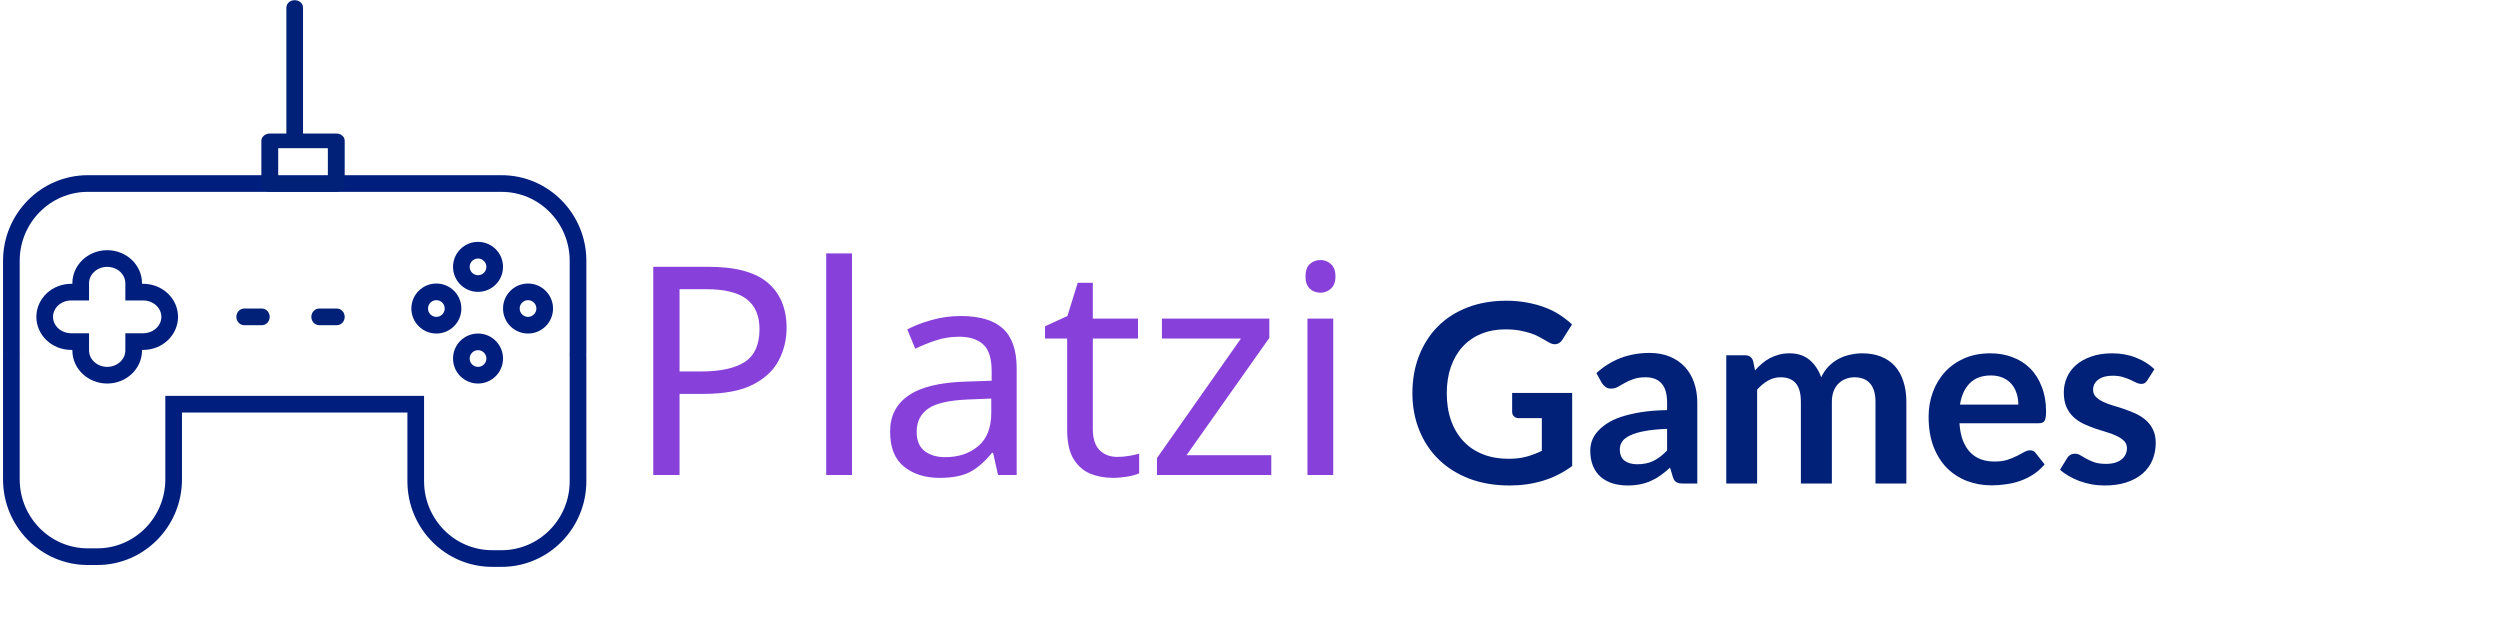
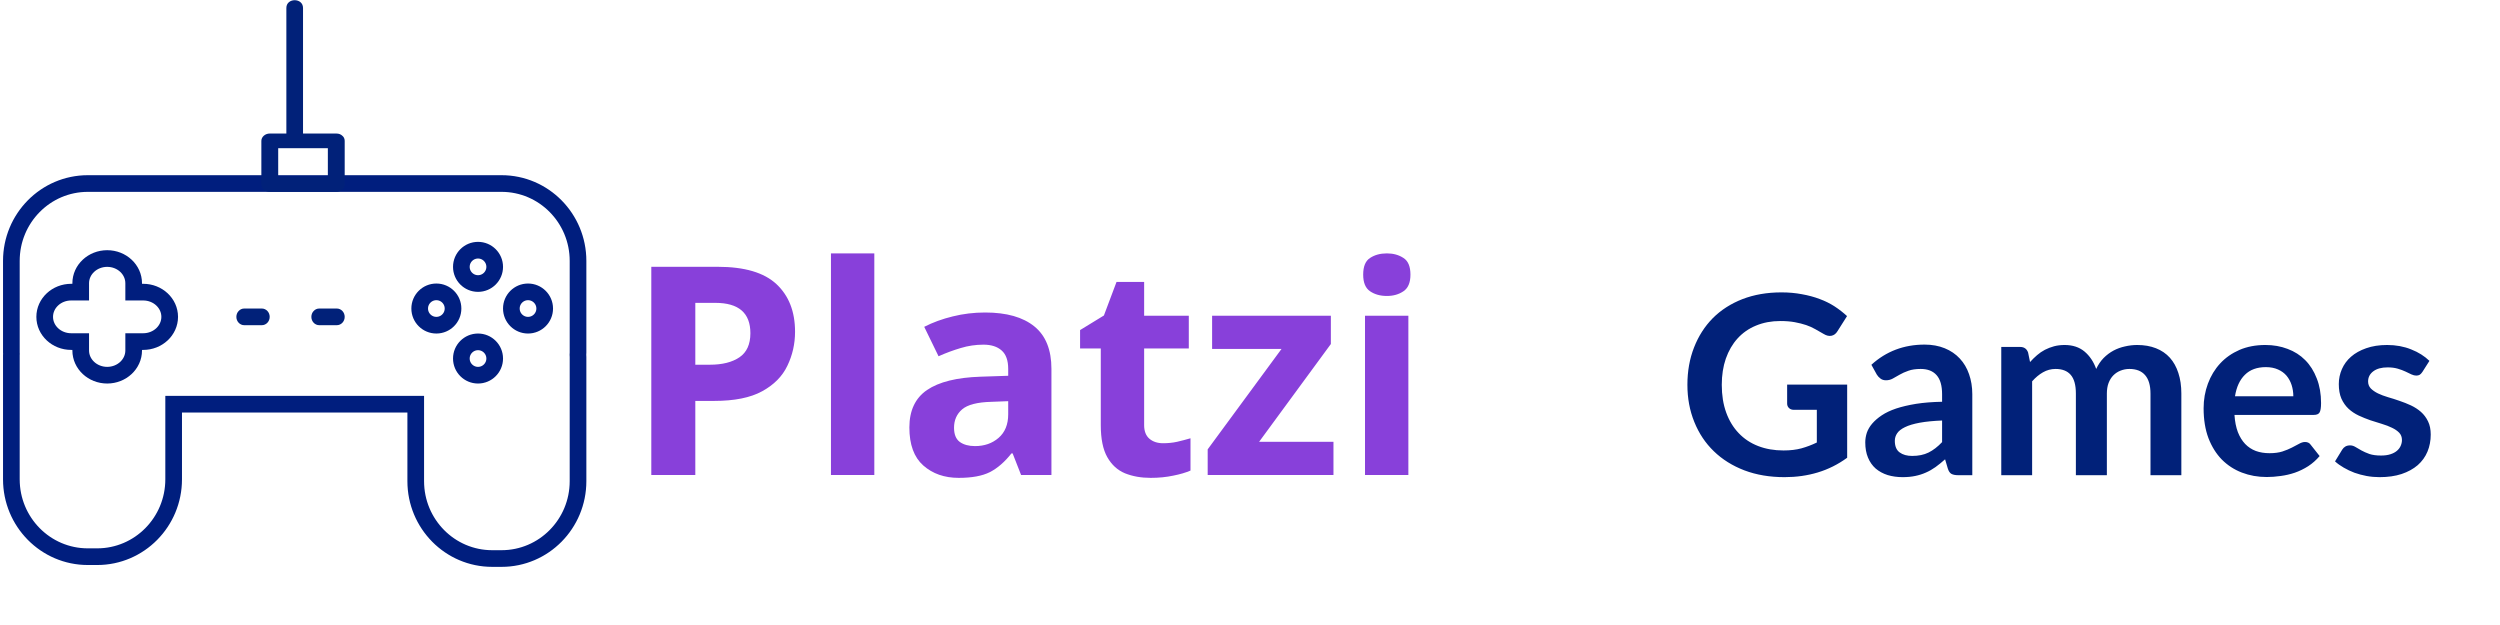
<svg xmlns="http://www.w3.org/2000/svg" width="300px" height="75px" viewBox="0 0 300 75" version="1.1">
  <g id="Artboard" stroke="none" stroke-width="1" fill="none" fill-rule="evenodd">
    <g id="Group-2" transform="translate(1, 0)">
      <g id="Group">
        <g id="Group-4" transform="translate(0.363281, 0.023438)">
          <path d="M68,31.286 C68,26.158 63.892,22 58.825,22 L9.175,22 C4.108,22 0,26.158 0,31.286 L0,42.285 C0,42.337 0.007,42.386 0.007,42.438 C0.007,42.489 0,42.538 0,42.59 L0,57.492 C0,62.621 4.108,66.778 9.175,66.778 L10.3,66.778 C15.367,66.778 19.475,62.621 19.475,57.492 L19.475,48.477 L48.525,48.477 L48.525,57.714 C48.525,62.843 52.633,67 57.7,67 L58.825,67 C63.892,67 68,62.843 68,57.714 L68,42.811 C68,42.722 67.989,42.637 67.987,42.548 C67.989,42.46 68,42.375 68,42.285 L68,31.286 L68,31.286 Z" id="Path" stroke="#001E7E" stroke-width="2" />
          <path d="M15.822,35.033 L14.678,35.033 L14.678,33.966 C14.678,32.328 13.255,31 11.5,31 C9.745,31 8.322,32.328 8.322,33.966 L8.322,35.033 L7.178,35.033 C5.423,35.033 4,36.362 4,38 C4,39.637 5.423,40.966 7.178,40.966 L8.322,40.966 L8.322,42.034 C8.322,43.672 9.745,45 11.5,45 C13.255,45 14.678,43.672 14.678,42.034 L14.678,40.966 L15.822,40.966 C17.577,40.966 19,39.637 19,38 C19,36.362 17.577,35.033 15.822,35.033 Z" id="Path" stroke="#001E7E" stroke-width="2" />
          <circle id="Oval" stroke="#001E7E" stroke-width="2" cx="56" cy="32" r="2" />
          <circle id="Oval" stroke="#001E7E" stroke-width="2" cx="56" cy="43" r="2" />
          <circle id="Oval" stroke="#001E7E" stroke-width="2" cx="62" cy="37" r="2" />
          <circle id="Oval" stroke="#001E7E" stroke-width="2" cx="51" cy="37" r="2" />
          <path d="M35,16.066 C35,11.022 35,5.978 35,0.934 C35,-0.311 33,-0.311 33,0.934 C33,5.978 33,11.022 33,16.066 C33,17.311 35,17.311 35,16.066 L35,16.066 Z" id="Path" fill="#012179" fill-rule="nonzero" />
          <path d="M38.989,16 C36.33,16 33.67,16 31.011,16 C30.459,16 30,16.4 30,16.879 C30,18.626 30,20.374 30,22.121 C30,22.6 30.459,23 31.011,23 C33.67,23 36.33,23 38.989,23 C39.541,23 40,22.6 40,22.121 C40,20.374 40,18.626 40,16.879 C40,15.745 37.979,15.745 37.979,16.879 C37.979,18.626 37.979,20.374 37.979,22.121 C38.316,21.828 38.653,21.535 38.989,21.242 C36.33,21.242 33.67,21.242 31.011,21.242 C31.347,21.535 31.684,21.828 32.021,22.121 C32.021,20.374 32.021,18.626 32.021,16.879 C31.684,17.172 31.347,17.465 31.011,17.758 C33.67,17.758 36.33,17.758 38.989,17.758 C40.292,17.758 40.292,16 38.989,16 Z" id="Path" fill="#012179" fill-rule="nonzero" />
          <path d="M31,38 C31,38.552 30.577,39 30.056,39 L27.944,39 C27.423,39 27,38.552 27,38 L27,38 C27,37.448 27.423,37 27.944,37 L30.056,37 C30.577,37.001 31,37.448 31,38 L31,38 Z" id="Path" fill="#012179" fill-rule="nonzero" />
          <path d="M40,38 C40,38.552 39.577,39 39.056,39 L36.944,39 C36.423,39 36,38.552 36,38 L36,38 C36,37.448 36.423,37 36.944,37 L39.056,37 C39.577,37.001 40,37.448 40,38 L40,38 Z" id="Path" fill="#012179" fill-rule="nonzero" />
        </g>
      </g>
      <text id="Games" font-family="Lato-Black, Lato" font-size="30" font-weight="700" fill="#012179">
-         <tspan x="167.363" y="58.023">Games</tspan>
+         <tspan x="200.363" y="57.023">Games</tspan>
      </text>
    </g>
-     <text id="Platzi" font-family="ABeeZee-Regular, ABeeZee" font-size="35" font-weight="normal" fill="#8840DA">
+     <text id="Platzi" font-family="ABeeZee-Regular, ABeeZee" font-size="35" font-weight="600" fill="#8840DA">
      <tspan x="75" y="57">Platzi</tspan>
    </text>
  </g>
</svg>
